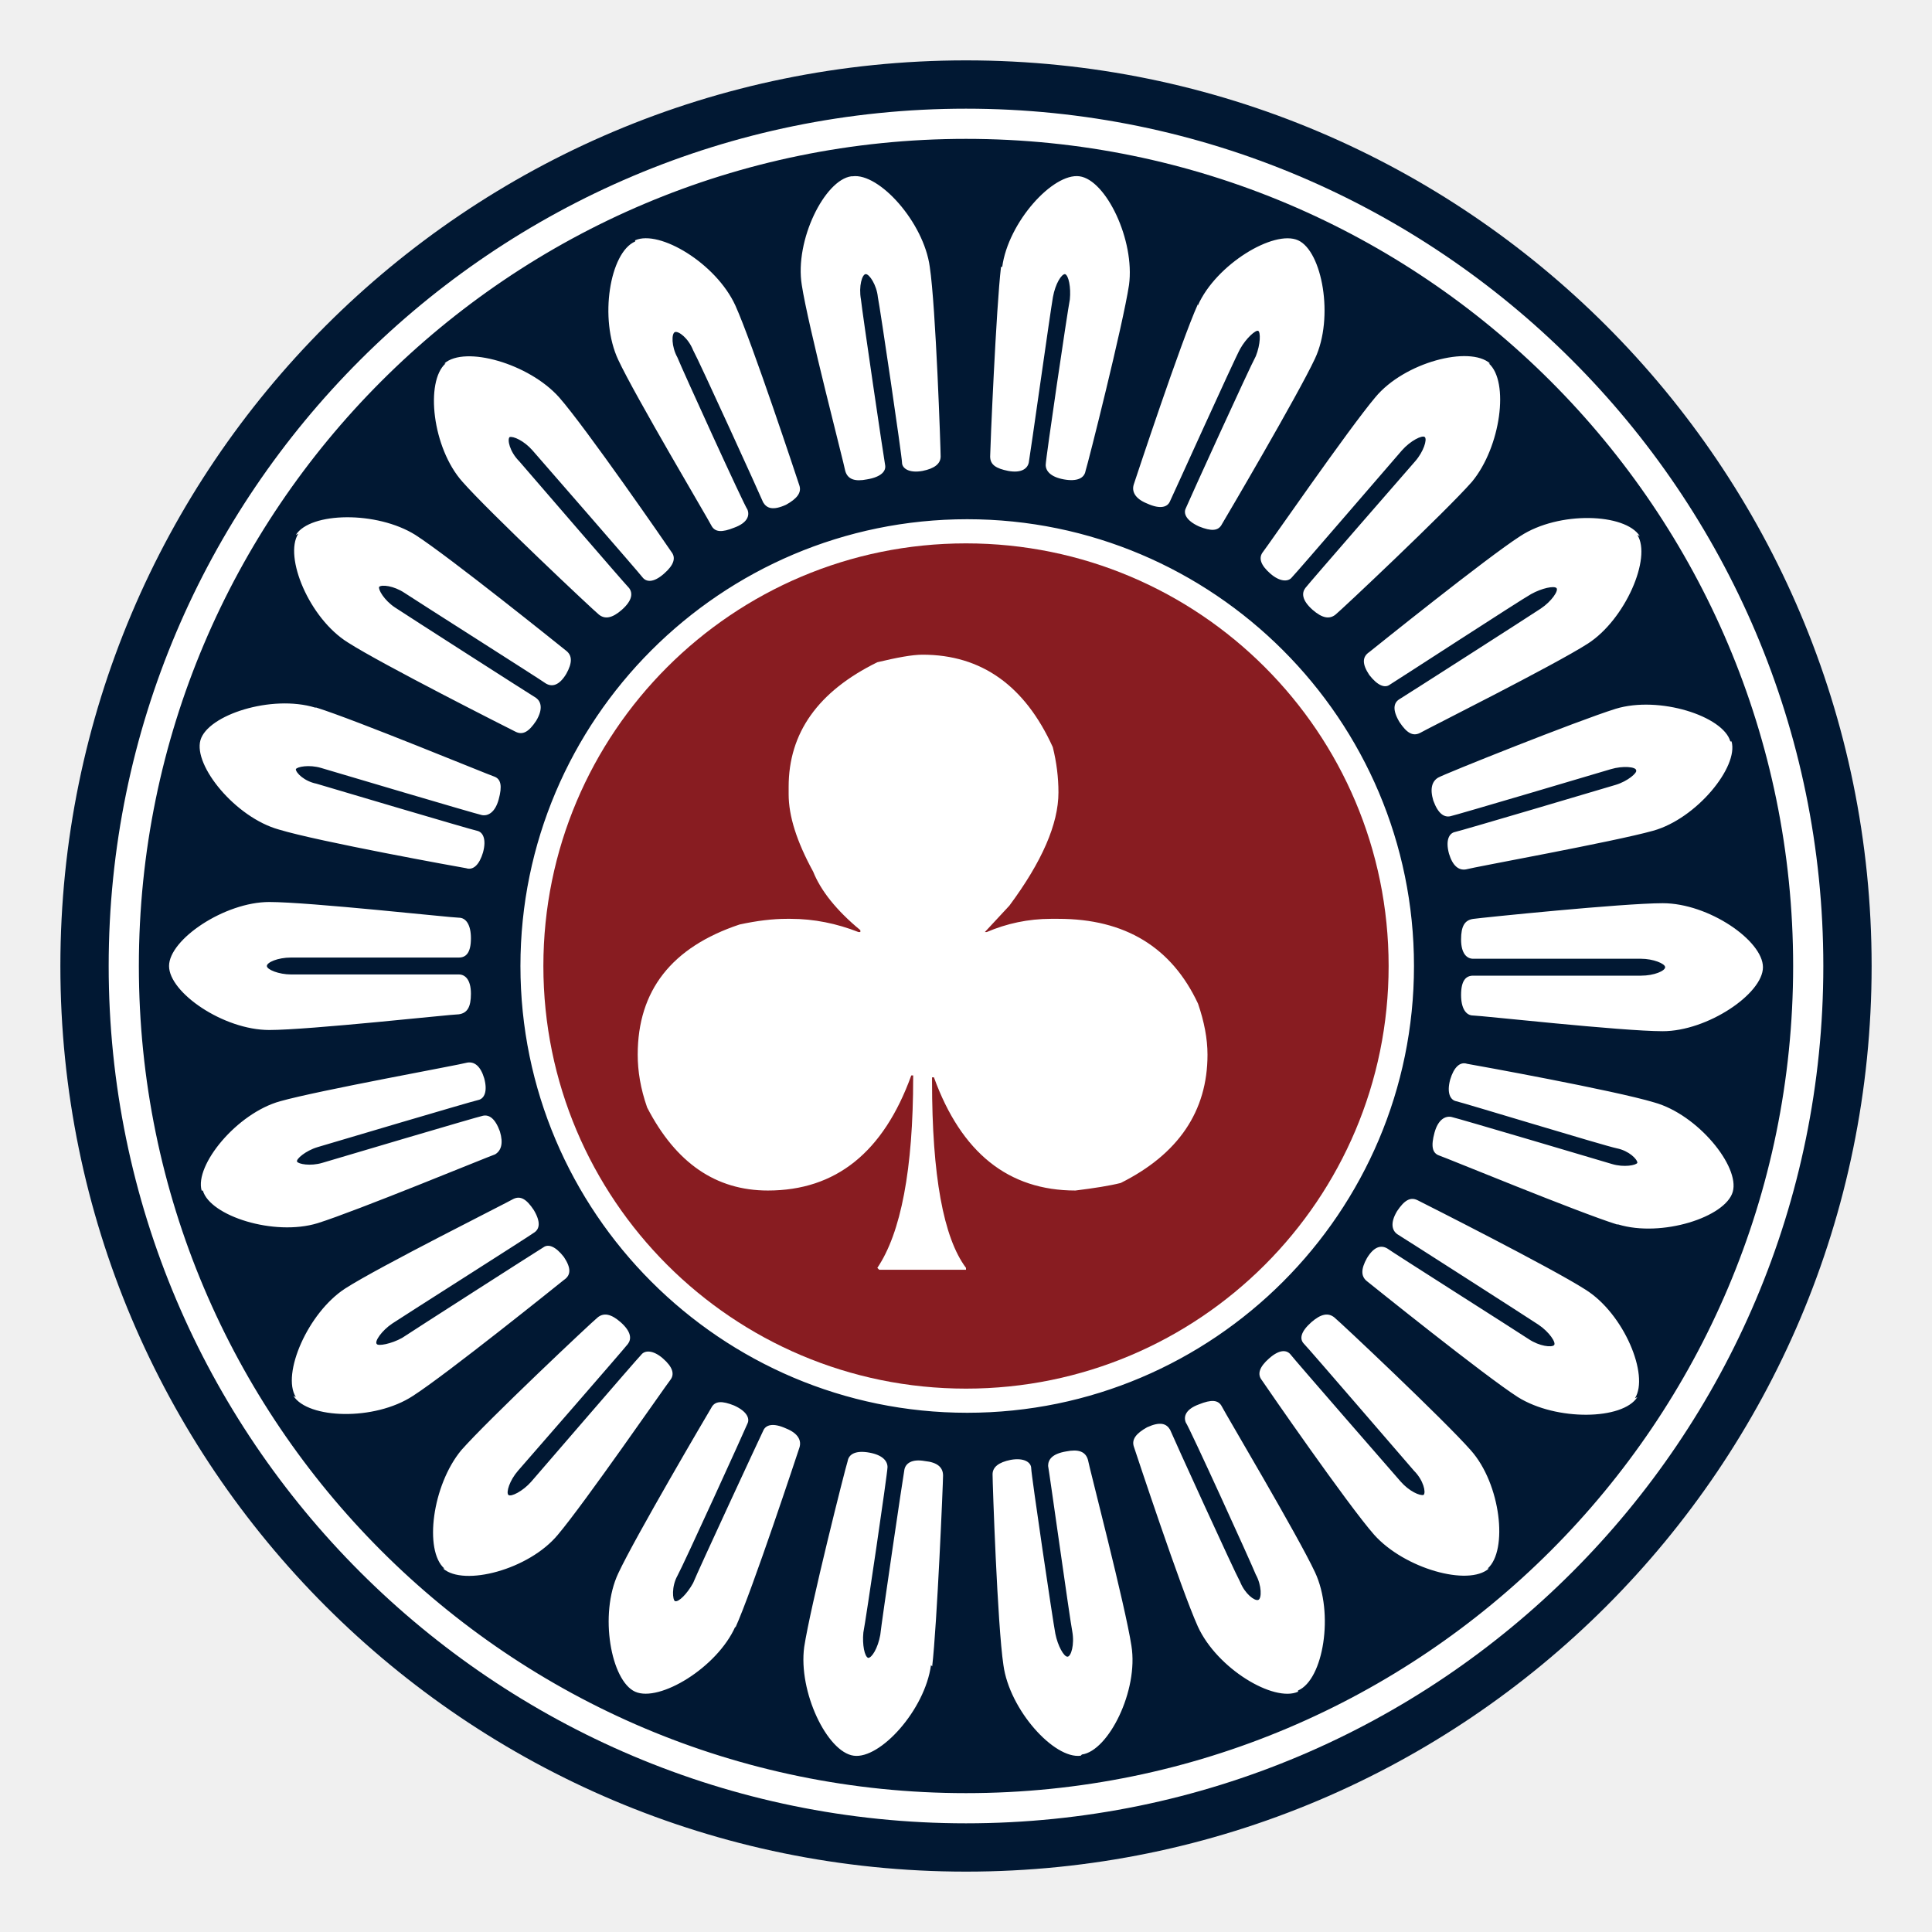
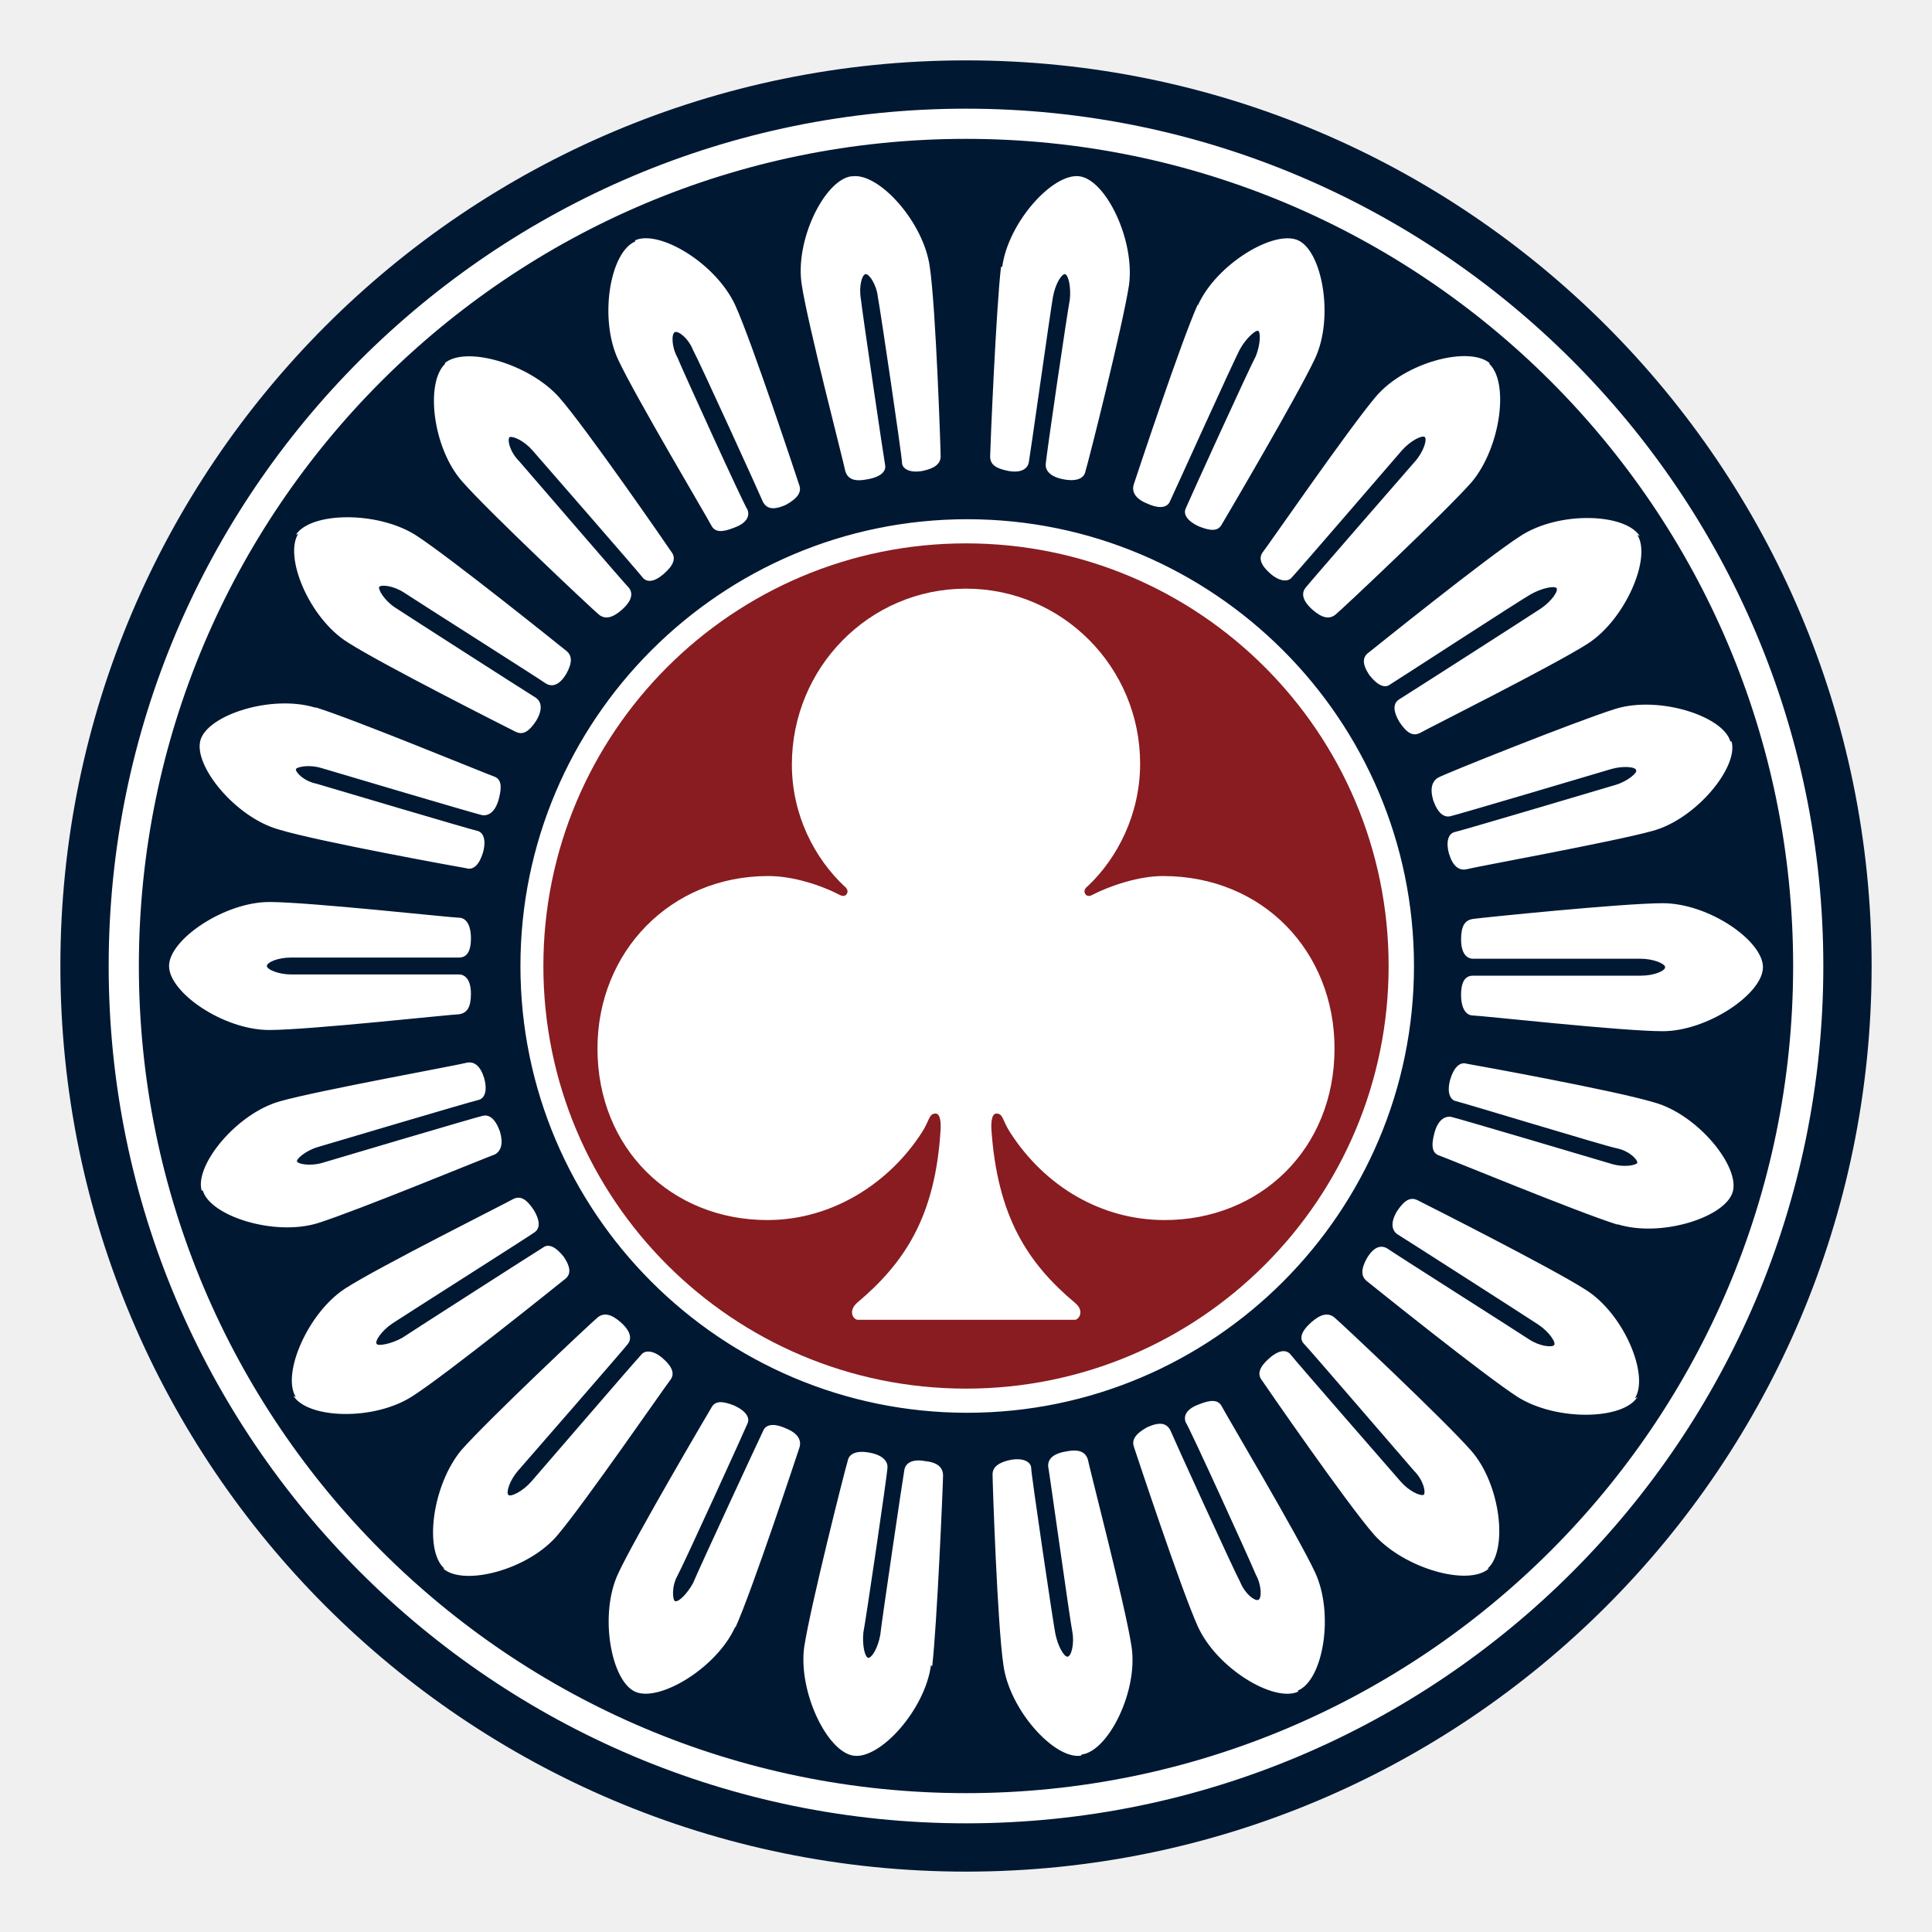
<svg xmlns="http://www.w3.org/2000/svg" id="_图层_1" data-name="图层 1" viewBox="0 0 16 16" version="1.1" width="16" height="16">
  <defs id="defs1">
    <style id="style1">
      .cls-1 {
        fill: #011833;
      }

      .cls-2 {
        fill: #881c21;
      }
    </style>
  </defs>
  <circle style="fill:#ffffff;fill-rule:evenodd" id="path5" cx="8" cy="8" r="7.4" />
  <g id="g2">
    <circle style="fill:#881c21;fill-opacity:1" id="path6" cx="8" cy="8" r="3.5" />
-     <text xml:space="preserve" style="font-size:7px;font-family:'Noto Sans';-inkscape-font-specification:'Noto Sans';fill:#881c21;fill-opacity:1" x="4.5" y="10.517" id="text6">
-       <tspan id="tspan6" x="4.5" y="10.517" style="font-size:7px;fill:#ffffff">♣</tspan>
-     </text>
+     <path style="font-size:7px;font-family:'Noto Sans';-inkscape-font-specification:'Noto Sans';fill:#ffffff" d="m 7.636,9.376 c 0.063,-0.098 0.056,-0.154 0.112,-0.154 0.049,0 0.042,0.112 0.042,0.126 C 7.748,10.076 7.489,10.461 7.097,10.79 7.02,10.86 7.069,10.93 7.104,10.93 h 1.799 c 0.028,0 0.084,-0.07 0,-0.14 C 8.511,10.461 8.259,10.076 8.21,9.348 c 0,-0.014 -0.007,-0.126 0.042,-0.126 0.056,0 0.049,0.056 0.112,0.154 0.287,0.448 0.756,0.728 1.281,0.728 0.791,0 1.407,-0.588 1.407,-1.421 0,-0.798 -0.588,-1.428 -1.421,-1.428 -0.196,0 -0.434,0.077 -0.595,0.161 0,0 -0.035,0.014 -0.049,-0.014 -0.021,-0.035 0.021,-0.063 0.021,-0.063 0.245,-0.231 0.434,-0.595 0.434,-1.015 0,-0.798 -0.644,-1.449 -1.442,-1.449 -0.805,0 -1.442,0.658 -1.442,1.456 0,0.42 0.189,0.777 0.434,1.008 0,0 0.042,0.028 0.021,0.063 -0.014,0.028 -0.049,0.014 -0.049,0.014 -0.161,-0.084 -0.392,-0.161 -0.602,-0.161 -0.812,0 -1.414,0.63 -1.414,1.428 0,0.833 0.616,1.421 1.407,1.421 0.553,0 1.022,-0.322 1.281,-0.728 z" id="text6" aria-label="♣" />
  </g>
  <path class="cls-1" d="M 8,1.15 C 4.22,1.15 1.15,4.22 1.15,8 c 0,3.78 3.07,6.85 6.85,6.85 3.78,0 6.85,-3.07 6.85,-6.85 C 14.85,4.22 11.78,1.15 8,1.15 Z m 6.34,4.99 C 14.4,6.35 14.05,6.78 13.69,6.88 13.37,6.97 12.21,7.18 12.14,7.2 12.08,7.21 12.03,7.17 12,7.07 11.97,6.96 12,6.9 12.05,6.89 12.1,6.88 13.28,6.53 13.38,6.5 13.48,6.47 13.56,6.4 13.55,6.38 13.55,6.35 13.44,6.34 13.34,6.37 13.24,6.4 12.06,6.75 12.01,6.76 11.96,6.77 11.91,6.74 11.87,6.63 11.84,6.53 11.86,6.47 11.91,6.44 11.96,6.41 13.06,5.97 13.38,5.87 13.74,5.76 14.27,5.93 14.33,6.14 Z M 13.56,4.43 c 0.12,0.19 -0.1,0.7 -0.41,0.9 -0.28,0.18 -1.34,0.71 -1.39,0.74 -0.06,0.03 -0.11,0 -0.17,-0.09 -0.06,-0.1 -0.05,-0.16 0,-0.19 0.05,-0.03 1.08,-0.69 1.17,-0.75 0.09,-0.06 0.15,-0.15 0.13,-0.17 -0.02,-0.02 -0.12,0 -0.21,0.05 -0.09,0.05 -1.12,0.72 -1.17,0.75 -0.04,0.03 -0.1,0.01 -0.17,-0.08 -0.06,-0.09 -0.06,-0.15 0,-0.19 0.05,-0.04 0.97,-0.78 1.25,-0.96 0.32,-0.21 0.87,-0.19 0.99,0 z M 12.33,3.01 C 12.5,3.16 12.43,3.7 12.19,3.99 11.97,4.24 11.11,5.05 11.06,5.09 11.01,5.13 10.95,5.12 10.87,5.05 10.78,4.97 10.78,4.91 10.81,4.87 10.84,4.83 11.65,3.9 11.72,3.82 11.79,3.74 11.82,3.64 11.8,3.62 11.78,3.6 11.68,3.65 11.61,3.73 11.54,3.81 10.74,4.74 10.7,4.78 10.67,4.82 10.6,4.82 10.52,4.75 10.44,4.68 10.42,4.62 10.46,4.57 10.5,4.52 11.17,3.55 11.39,3.29 11.63,3 12.17,2.86 12.34,3.01 Z M 9.92,2.53 c 0.15,-0.34 0.63,-0.63 0.83,-0.54 0.2,0.09 0.3,0.64 0.14,0.98 -0.14,0.3 -0.74,1.32 -0.77,1.37 C 10.09,4.4 10.03,4.4 9.93,4.36 9.82,4.31 9.8,4.25 9.82,4.21 9.84,4.16 10.35,3.04 10.4,2.95 10.44,2.85 10.44,2.75 10.42,2.74 10.4,2.73 10.32,2.8 10.27,2.89 10.22,2.98 9.71,4.11 9.69,4.15 9.67,4.2 9.61,4.22 9.5,4.17 9.4,4.13 9.37,4.07 9.39,4.01 9.41,3.95 9.78,2.83 9.92,2.52 Z M 8.3,2.21 C 8.35,1.84 8.72,1.43 8.94,1.46 9.16,1.49 9.4,1.99 9.35,2.36 9.3,2.69 9.01,3.84 8.99,3.9 8.98,3.96 8.92,3.99 8.81,3.97 8.7,3.95 8.66,3.9 8.66,3.85 8.66,3.8 8.84,2.58 8.86,2.48 8.87,2.38 8.85,2.28 8.82,2.27 8.79,2.27 8.74,2.35 8.72,2.46 8.7,2.57 8.53,3.78 8.52,3.83 8.51,3.88 8.46,3.92 8.35,3.9 8.25,3.88 8.2,3.85 8.2,3.78 8.2,3.72 8.25,2.54 8.29,2.21 Z M 7.06,1.46 C 7.28,1.43 7.65,1.84 7.7,2.21 7.75,2.54 7.79,3.72 7.79,3.78 7.79,3.84 7.74,3.88 7.64,3.9 7.53,3.92 7.47,3.88 7.47,3.83 7.47,3.78 7.29,2.56 7.27,2.46 7.26,2.36 7.2,2.27 7.17,2.27 7.14,2.27 7.11,2.37 7.13,2.48 7.14,2.58 7.32,3.8 7.33,3.85 7.34,3.9 7.3,3.95 7.18,3.97 7.08,3.99 7.02,3.97 7,3.9 6.99,3.84 6.69,2.69 6.64,2.36 6.58,1.99 6.83,1.49 7.05,1.46 Z M 5.26,1.99 C 5.46,1.9 5.93,2.18 6.09,2.53 6.23,2.84 6.6,3.96 6.62,4.02 6.64,4.08 6.6,4.13 6.51,4.18 6.4,4.23 6.35,4.21 6.32,4.16 6.3,4.11 5.79,2.99 5.74,2.9 5.7,2.8 5.62,2.74 5.59,2.75 5.56,2.76 5.56,2.87 5.61,2.96 5.65,3.06 6.16,4.18 6.19,4.22 6.21,4.27 6.19,4.33 6.08,4.37 5.98,4.41 5.92,4.41 5.89,4.35 5.86,4.29 5.26,3.28 5.12,2.98 4.96,2.64 5.05,2.09 5.26,2 Z M 3.68,3.01 c 0.17,-0.15 0.7,0 0.95,0.28 C 4.85,3.54 5.52,4.51 5.56,4.57 5.6,4.62 5.58,4.68 5.5,4.75 5.41,4.83 5.35,4.82 5.32,4.78 5.29,4.74 4.48,3.81 4.41,3.73 4.34,3.65 4.25,3.61 4.22,3.62 4.2,3.64 4.22,3.74 4.3,3.82 4.37,3.9 5.17,4.83 5.21,4.87 5.24,4.91 5.24,4.97 5.15,5.05 5.07,5.12 5.01,5.13 4.96,5.09 4.91,5.05 4.05,4.24 3.83,3.99 3.58,3.71 3.52,3.16 3.69,3.01 Z M 2.45,4.43 c 0.12,-0.19 0.67,-0.2 0.99,0 0.28,0.18 1.2,0.92 1.25,0.96 0.05,0.04 0.05,0.1 0,0.19 C 4.63,5.68 4.57,5.69 4.52,5.66 4.48,5.63 3.44,4.97 3.35,4.91 3.26,4.85 3.16,4.84 3.14,4.86 3.13,4.88 3.18,4.97 3.27,5.03 3.36,5.09 4.39,5.75 4.44,5.78 4.48,5.81 4.5,5.87 4.44,5.97 4.38,6.06 4.33,6.09 4.27,6.06 4.21,6.03 3.16,5.5 2.88,5.32 2.56,5.12 2.35,4.61 2.47,4.42 Z M 2.62,5.86 C 2.94,5.96 4.03,6.41 4.09,6.43 4.15,6.45 4.16,6.51 4.13,6.62 4.1,6.73 4.04,6.76 3.99,6.75 3.94,6.74 2.76,6.39 2.66,6.36 2.56,6.33 2.46,6.35 2.45,6.37 2.45,6.4 2.52,6.47 2.62,6.49 2.72,6.52 3.9,6.87 3.95,6.88 4,6.89 4.03,6.95 4,7.06 3.97,7.16 3.92,7.21 3.86,7.19 3.8,7.18 2.64,6.97 2.31,6.87 1.95,6.77 1.6,6.34 1.66,6.13 1.72,5.92 2.25,5.75 2.61,5.86 Z M 1.4,8 c 0,-0.22 0.46,-0.53 0.83,-0.53 0.33,0 1.51,0.13 1.57,0.13 0.06,0 0.1,0.06 0.1,0.17 0,0.12 -0.04,0.16 -0.1,0.16 -0.06,0 -1.28,0 -1.39,0 -0.11,0 -0.2,0.04 -0.2,0.07 0,0.03 0.1,0.07 0.2,0.07 0.1,0 1.34,0 1.39,0 0.05,0 0.1,0.04 0.1,0.16 C 3.9,8.34 3.87,8.39 3.8,8.4 3.74,8.4 2.56,8.53 2.23,8.53 1.85,8.53 1.4,8.22 1.4,8 Z M 1.67,9.86 C 1.61,9.65 1.96,9.22 2.32,9.12 2.64,9.03 3.8,8.82 3.87,8.8 3.93,8.79 3.98,8.83 4.01,8.93 4.04,9.04 4.01,9.1 3.96,9.11 3.91,9.12 2.73,9.47 2.63,9.5 2.53,9.53 2.45,9.6 2.46,9.62 2.47,9.64 2.57,9.66 2.67,9.63 2.77,9.6 3.95,9.25 4,9.24 4.05,9.23 4.1,9.26 4.14,9.37 4.17,9.47 4.15,9.53 4.1,9.56 4.04,9.58 2.95,10.03 2.63,10.13 2.27,10.24 1.74,10.07 1.68,9.86 Z m 0.78,1.71 c -0.12,-0.19 0.1,-0.7 0.41,-0.9 0.28,-0.18 1.34,-0.71 1.39,-0.74 0.06,-0.03 0.11,0 0.17,0.09 0.06,0.1 0.05,0.16 0,0.19 -0.04,0.03 -1.08,0.69 -1.17,0.75 -0.09,0.06 -0.15,0.15 -0.13,0.17 0.01,0.02 0.12,0 0.21,-0.05 0.09,-0.06 1.12,-0.72 1.17,-0.75 0.04,-0.03 0.1,-0.01 0.17,0.08 0.06,0.09 0.06,0.15 0,0.19 -0.05,0.04 -0.97,0.78 -1.25,0.96 -0.32,0.21 -0.87,0.19 -0.99,0 z m 1.23,1.42 C 3.51,12.84 3.58,12.3 3.82,12.01 4.04,11.76 4.9,10.95 4.95,10.91 5,10.87 5.06,10.88 5.14,10.95 c 0.09,0.08 0.09,0.14 0.06,0.18 -0.03,0.04 -0.84,0.97 -0.91,1.05 -0.07,0.08 -0.1,0.18 -0.08,0.2 0.02,0.02 0.12,-0.03 0.19,-0.11 0.07,-0.08 0.87,-1.01 0.91,-1.05 0.03,-0.04 0.1,-0.04 0.18,0.03 0.08,0.07 0.1,0.13 0.06,0.18 C 5.51,11.48 4.84,12.45 4.62,12.71 4.38,13 3.84,13.14 3.67,12.99 Z m 2.41,0.48 C 5.94,13.81 5.46,14.1 5.26,14.01 5.06,13.92 4.96,13.37 5.12,13.03 5.26,12.73 5.86,11.71 5.89,11.66 5.92,11.6 5.98,11.6 6.08,11.64 c 0.11,0.05 0.13,0.11 0.11,0.15 -0.02,0.05 -0.53,1.17 -0.58,1.26 -0.05,0.09 -0.04,0.2 -0.02,0.21 0.03,0.01 0.1,-0.06 0.15,-0.15 0.04,-0.1 0.56,-1.22 0.58,-1.26 0.02,-0.05 0.08,-0.07 0.19,-0.02 0.1,0.04 0.13,0.1 0.11,0.16 -0.02,0.06 -0.39,1.18 -0.53,1.49 z m 1.62,0.32 C 7.66,14.16 7.29,14.57 7.07,14.54 6.85,14.51 6.61,14.01 6.66,13.64 6.71,13.31 7,12.16 7.02,12.1 7.03,12.04 7.09,12.01 7.2,12.03 c 0.11,0.02 0.15,0.07 0.15,0.12 0,0.05 -0.18,1.27 -0.2,1.37 -0.01,0.1 0.01,0.2 0.04,0.21 0.03,0 0.08,-0.08 0.1,-0.19 0.01,-0.1 0.19,-1.32 0.2,-1.37 0.01,-0.05 0.06,-0.09 0.17,-0.07 0.1,0.01 0.15,0.05 0.15,0.12 0,0.06 -0.05,1.24 -0.09,1.58 z M 4.31,8 c 0,-2.04 1.66,-3.7 3.7,-3.7 2.04,0 3.7,1.66 3.7,3.7 0,2.04 -1.66,3.7 -3.7,3.7 -2.04,0 -3.7,-1.66 -3.7,-3.7 z m 4.64,6.54 C 8.73,14.57 8.36,14.16 8.31,13.79 8.26,13.46 8.22,12.28 8.22,12.21 c 0,-0.06 0.05,-0.1 0.15,-0.12 0.11,-0.02 0.17,0.02 0.17,0.07 0,0.05 0.18,1.27 0.2,1.37 0.02,0.1 0.07,0.19 0.1,0.19 0.03,0 0.06,-0.1 0.04,-0.21 -0.02,-0.1 -0.19,-1.32 -0.2,-1.37 0,-0.05 0.03,-0.1 0.15,-0.12 0.1,-0.02 0.16,0 0.18,0.07 0.01,0.06 0.31,1.21 0.36,1.54 0.06,0.37 -0.19,0.87 -0.41,0.9 z m 1.8,-0.53 C 10.55,14.1 10.08,13.82 9.92,13.47 9.78,13.16 9.41,12.04 9.39,11.98 9.37,11.92 9.41,11.87 9.5,11.82 c 0.11,-0.05 0.16,-0.03 0.19,0.02 0.02,0.05 0.53,1.17 0.58,1.26 0.04,0.1 0.12,0.16 0.15,0.15 0.03,-0.01 0.03,-0.12 -0.02,-0.21 -0.04,-0.1 -0.55,-1.22 -0.58,-1.26 -0.02,-0.05 0,-0.11 0.11,-0.15 0.1,-0.04 0.16,-0.04 0.19,0.02 0.03,0.06 0.63,1.07 0.77,1.37 0.16,0.34 0.07,0.89 -0.14,0.98 z m 1.58,-1.02 c -0.17,0.15 -0.7,0 -0.95,-0.28 -0.22,-0.25 -0.89,-1.22 -0.93,-1.28 -0.04,-0.05 -0.02,-0.11 0.06,-0.18 0.09,-0.08 0.15,-0.07 0.18,-0.03 0.03,0.04 0.84,0.97 0.91,1.05 0.07,0.08 0.16,0.12 0.19,0.11 0.02,-0.02 0,-0.12 -0.08,-0.2 -0.07,-0.08 -0.87,-1.01 -0.91,-1.05 -0.04,-0.04 -0.03,-0.1 0.06,-0.18 0.08,-0.07 0.14,-0.08 0.19,-0.04 0.05,0.04 0.91,0.85 1.13,1.1 0.25,0.28 0.31,0.83 0.14,0.98 z m 1.23,-1.42 c -0.12,0.19 -0.67,0.2 -0.99,0 -0.28,-0.18 -1.2,-0.92 -1.25,-0.96 -0.05,-0.04 -0.05,-0.1 0,-0.19 0.06,-0.1 0.12,-0.11 0.17,-0.08 0.04,0.03 1.08,0.69 1.17,0.75 0.09,0.06 0.19,0.07 0.21,0.05 0.02,-0.02 -0.04,-0.11 -0.13,-0.17 -0.09,-0.06 -1.12,-0.72 -1.17,-0.75 -0.04,-0.03 -0.06,-0.09 0,-0.19 0.06,-0.09 0.11,-0.12 0.17,-0.09 0.06,0.03 1.11,0.56 1.39,0.74 0.32,0.2 0.53,0.71 0.41,0.9 z M 13.39,10.14 C 13.07,10.04 11.98,9.59 11.92,9.57 11.86,9.55 11.85,9.49 11.88,9.38 c 0.03,-0.11 0.09,-0.14 0.14,-0.13 0.05,0.01 1.23,0.36 1.33,0.39 0.1,0.03 0.2,0.01 0.21,-0.01 0,-0.03 -0.07,-0.1 -0.17,-0.12 C 13.29,9.49 12.11,9.13 12.06,9.12 12.01,9.11 11.98,9.05 12.01,8.94 c 0.03,-0.1 0.08,-0.15 0.14,-0.13 0.06,0.01 1.22,0.22 1.55,0.32 0.36,0.1 0.71,0.53 0.65,0.74 -0.06,0.21 -0.59,0.38 -0.95,0.27 z m 0.38,-1.6 c -0.34,0 -1.51,-0.13 -1.57,-0.13 -0.06,0 -0.1,-0.06 -0.1,-0.17 0,-0.12 0.04,-0.16 0.1,-0.16 0.06,0 1.28,0 1.39,0 0.11,0 0.2,-0.04 0.2,-0.07 0,-0.03 -0.1,-0.07 -0.2,-0.07 -0.1,0 -1.34,0 -1.39,0 -0.05,0 -0.1,-0.04 -0.1,-0.16 0,-0.11 0.03,-0.16 0.1,-0.17 0.07,-0.01 1.24,-0.13 1.57,-0.13 0.38,0 0.83,0.31 0.83,0.53 0,0.22 -0.46,0.53 -0.83,0.53 z" id="path3" />
  <path class="cls-1" d="M 8,0.5 C 3.86,0.5 0.5,3.86 0.5,8 c 0,4.14 3.36,7.5 7.5,7.5 4.14,0 7.5,-3.36 7.5,-7.5 C 15.5,3.86 12.14,0.5 8,0.5 Z M 8,15.1 C 4.09,15.1 0.9,11.92 0.9,8 0.9,4.08 4.09,0.9 8,0.9 c 3.91,0 7.1,3.18 7.1,7.1 0,3.92 -3.18,7.1 -7.1,7.1 z" id="path4" />
</svg>
